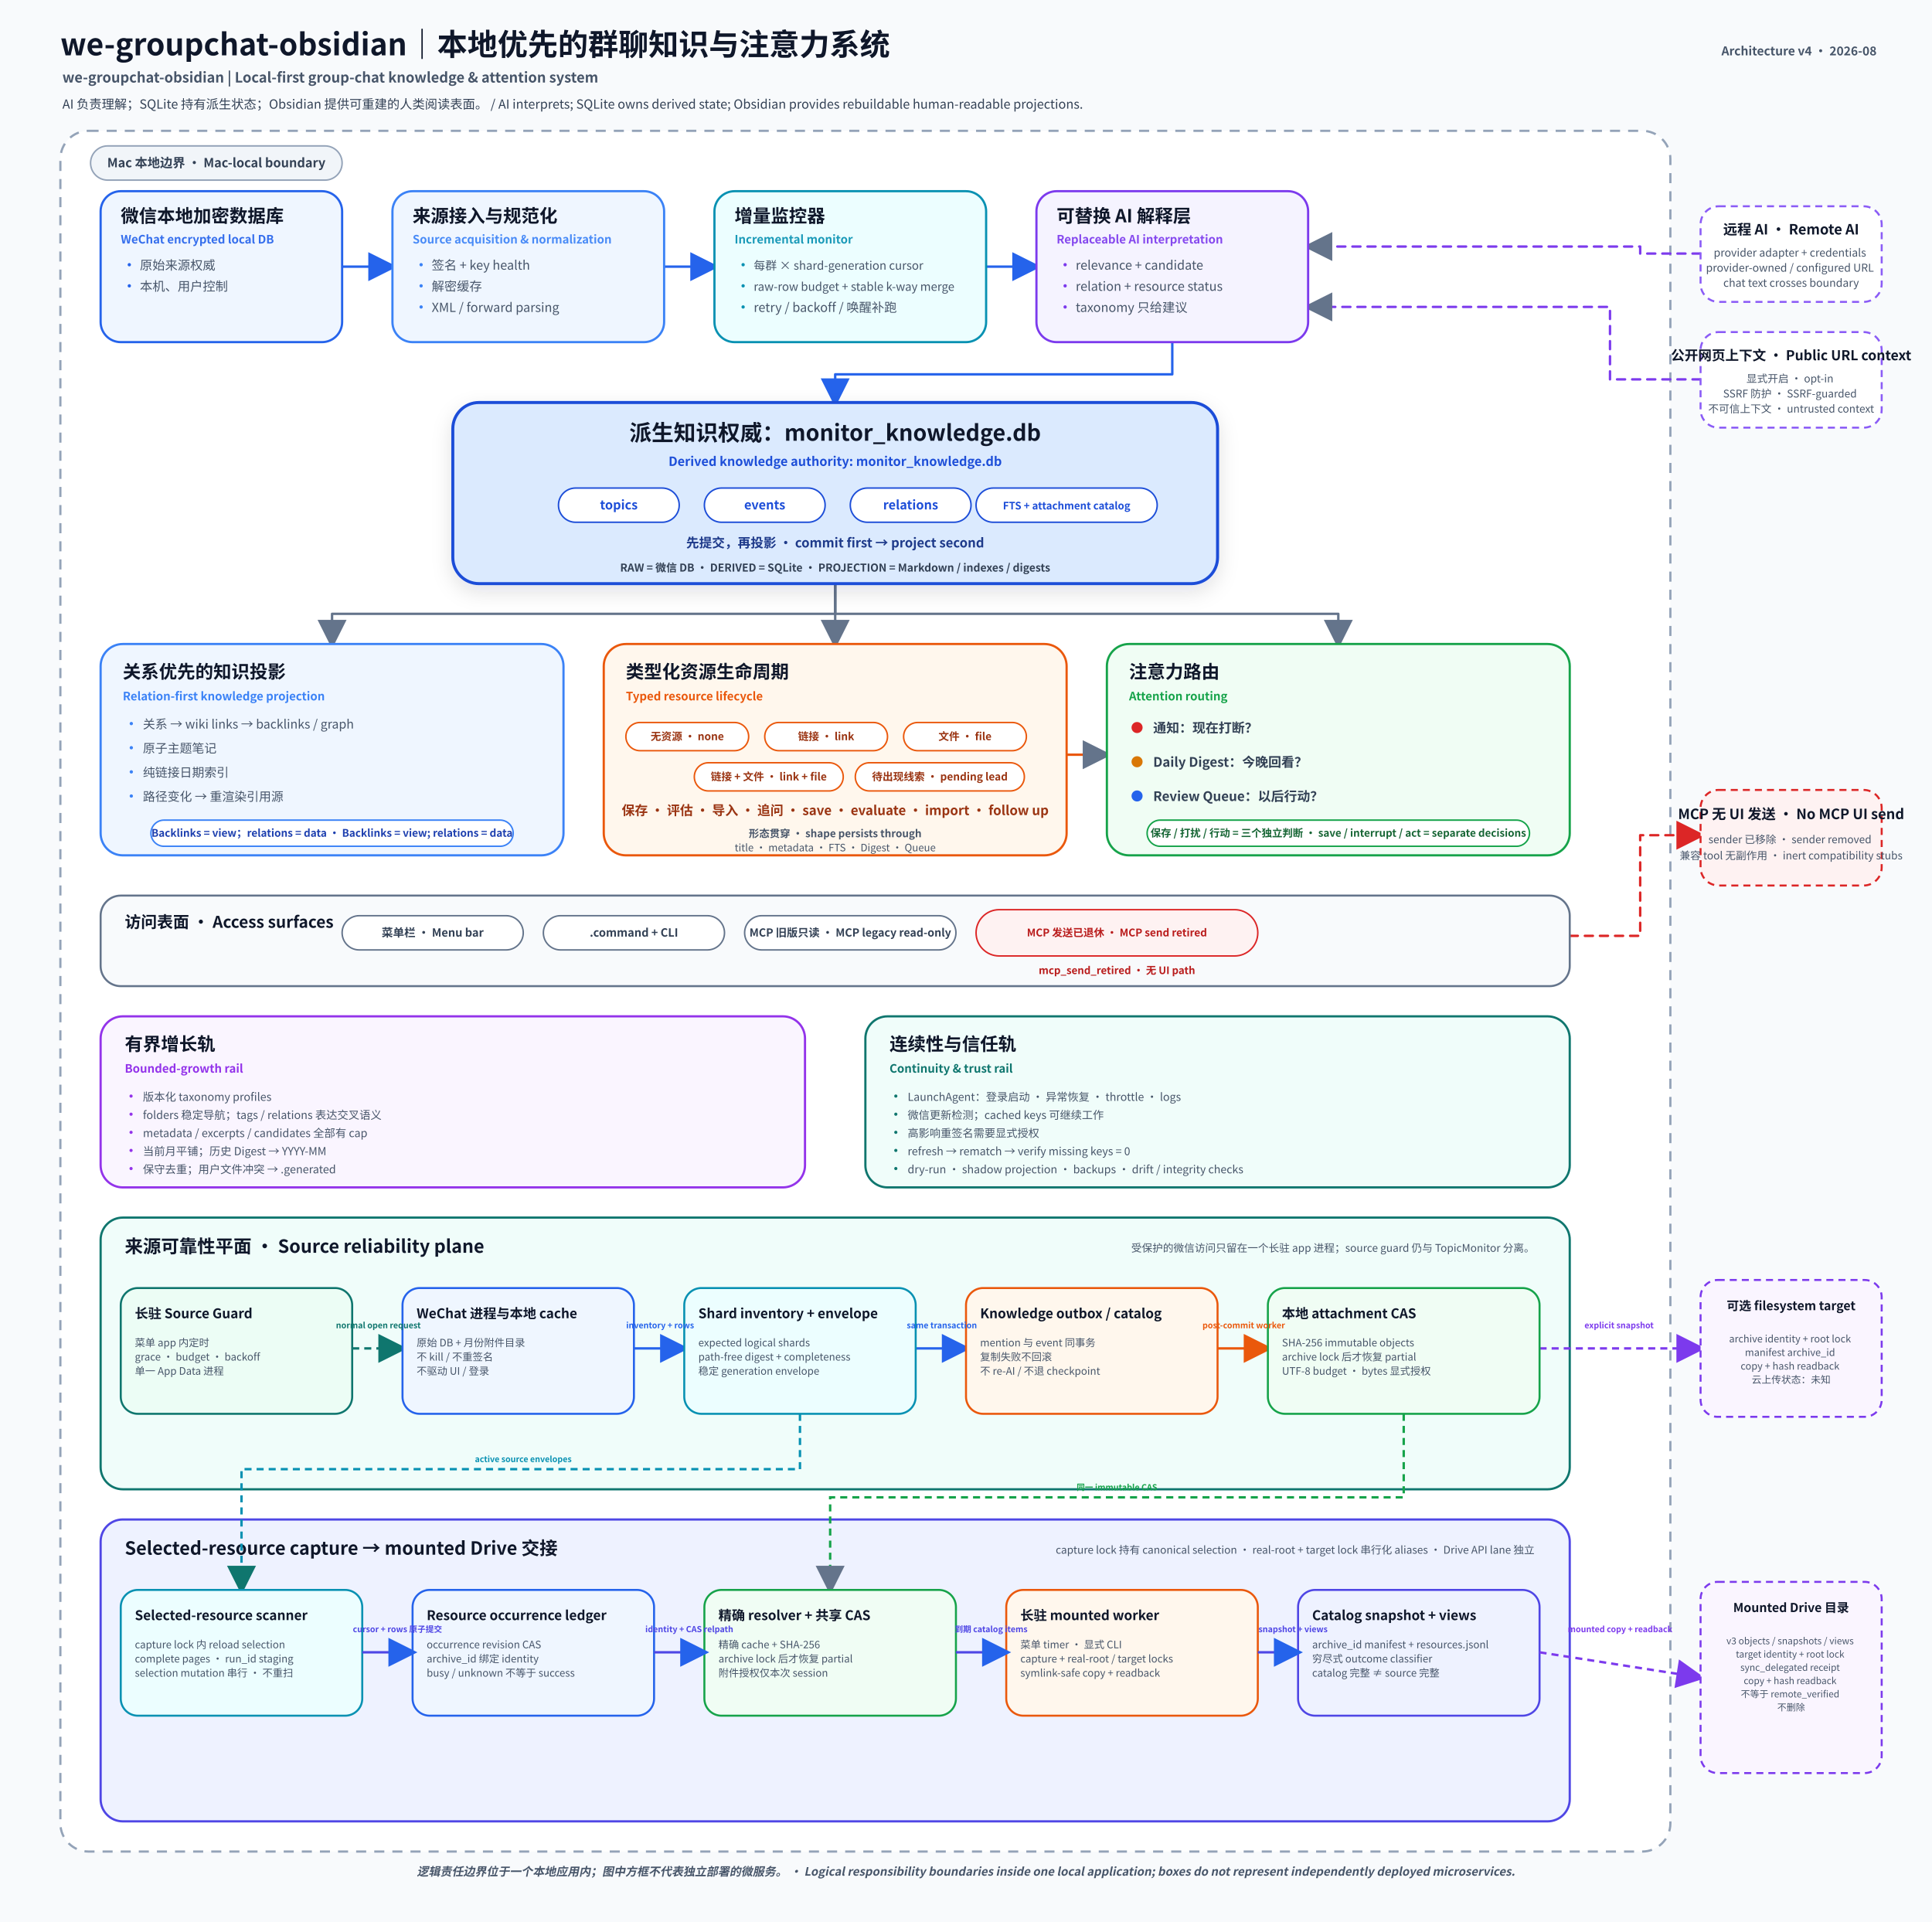
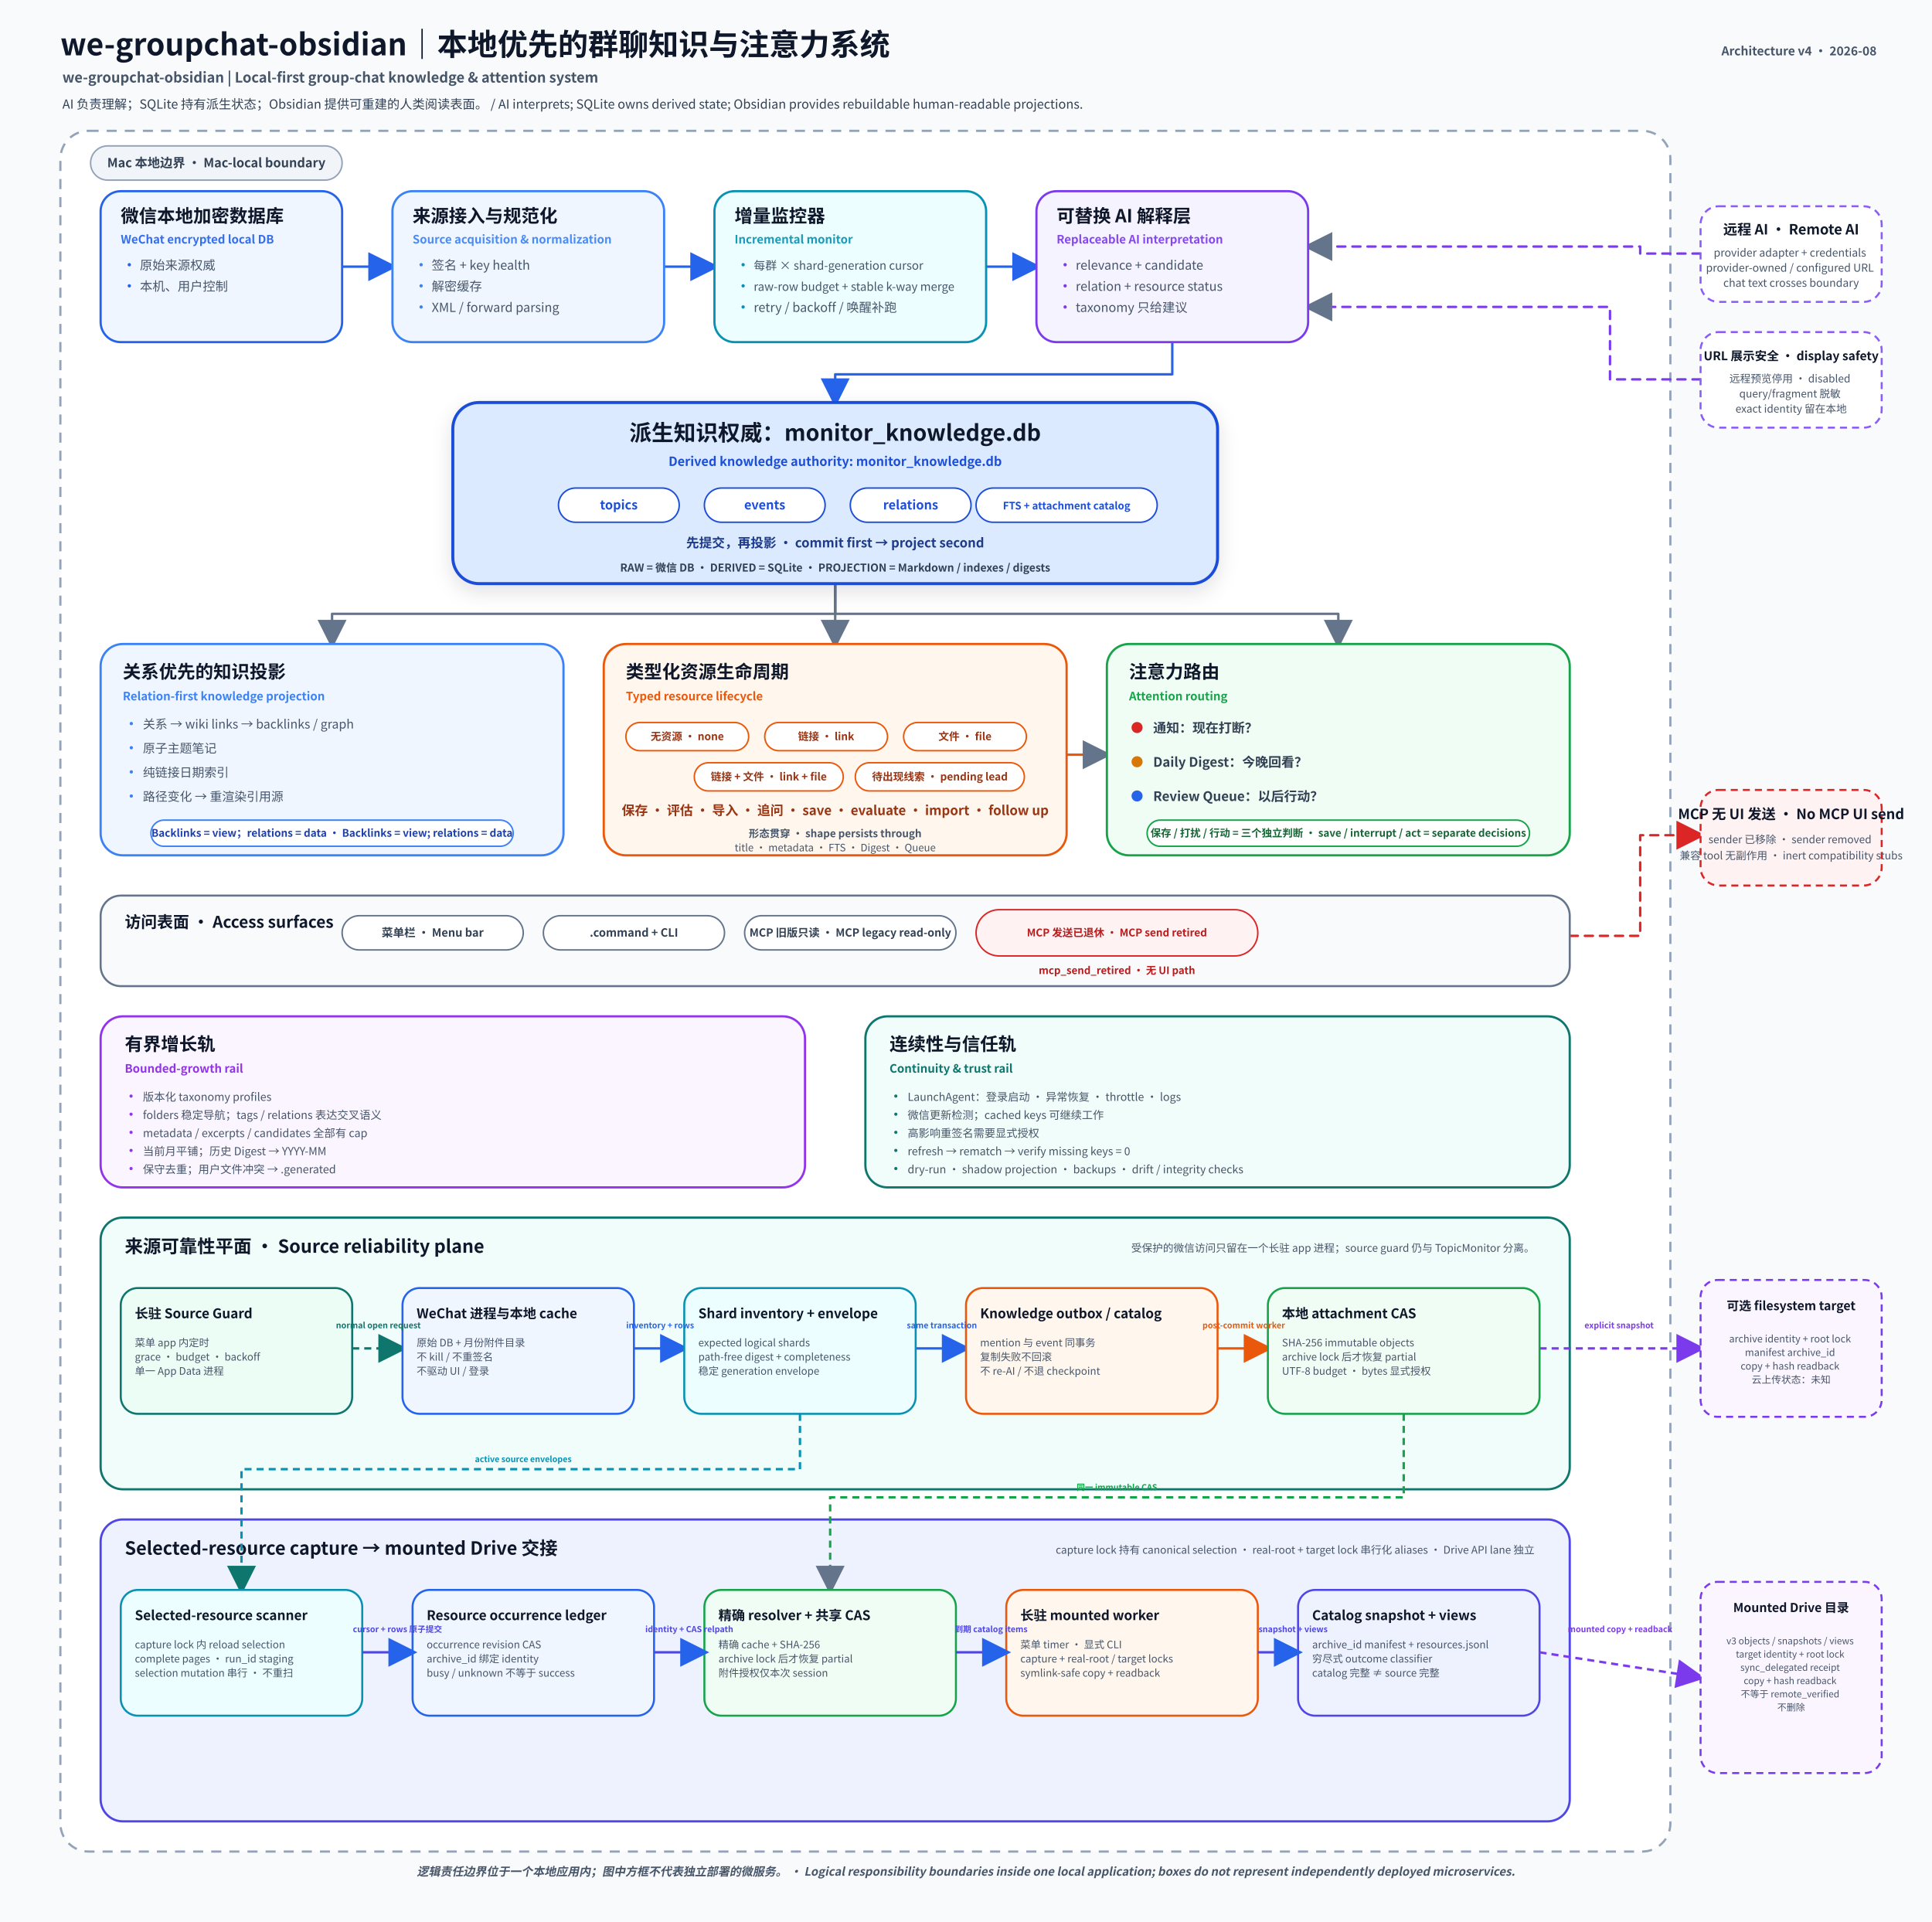
<svg xmlns="http://www.w3.org/2000/svg" width="1920" height="1910" viewBox="0 0 1920 1910" role="img" aria-labelledby="title desc">
  <defs>
    <marker id="arrow" markerWidth="12" markerHeight="12" refX="10" refY="6" orient="auto" markerUnits="strokeWidth">
      <path d="M 0 0 L 12 6 L 0 12 z" fill="#64748B" />
    </marker>
    <marker id="arrowBlue" markerWidth="12" markerHeight="12" refX="10" refY="6" orient="auto" markerUnits="strokeWidth">
      <path d="M 0 0 L 12 6 L 0 12 z" fill="#2563EB" />
    </marker>
    <marker id="arrowRed" markerWidth="12" markerHeight="12" refX="10" refY="6" orient="auto" markerUnits="strokeWidth">
      <path d="M 0 0 L 12 6 L 0 12 z" fill="#DC2626" />
    </marker>
    <filter id="shadow" x="-20%" y="-20%" width="140%" height="140%">
      <feDropShadow dx="0" dy="7" stdDeviation="10" flood-color="#0F172A" flood-opacity="0.12" />
    </filter>
    <marker id="arrowTeal" markerWidth="12" markerHeight="12" refX="10" refY="6" orient="auto">
      <path d="M 0 0 L 12 6 L 0 12 z" fill="#0F766E" />
    </marker>
    <marker id="arrowOrange" markerWidth="12" markerHeight="12" refX="10" refY="6" orient="auto">
      <path d="M 0 0 L 12 6 L 0 12 z" fill="#EA580C" />
    </marker>
    <marker id="arrowPurple" markerWidth="12" markerHeight="12" refX="10" refY="6" orient="auto">
      <path d="M 0 0 L 12 6 L 0 12 z" fill="#7C3AED" />
    </marker>
  </defs>
  <rect width="1920" height="1910" fill="#F8FAFC" />
  <text x="60" y="55" text-anchor="start" font-family="Noto Sans CJK SC, sans-serif" font-size="30" font-weight="800" font-style="normal" letter-spacing="0" fill="#0F172A" opacity="1.0">we-groupchat-obsidian｜本地优先的群聊知识与注意力系统</text>
  <text x="62" y="82" text-anchor="start" font-family="Noto Sans CJK SC, sans-serif" font-size="14" font-weight="550" font-style="normal" letter-spacing="0" fill="#475569" opacity="1.0">we-groupchat-obsidian | Local-first group-chat knowledge &amp; attention system</text>
  <text x="62" y="108" text-anchor="start" font-family="Noto Sans CJK SC, sans-serif" font-size="12.5" font-weight="500" font-style="normal" letter-spacing="0" fill="#334155" opacity="1.0">AI 负责理解；SQLite 持有派生状态；Obsidian 提供可重建的人类阅读表面。  /  AI interprets; SQLite owns derived state; Obsidian provides rebuildable human-readable projections.</text>
  <text x="1865" y="55" text-anchor="end" font-family="Noto Sans CJK SC, sans-serif" font-size="12" font-weight="650" font-style="normal" letter-spacing="0" fill="#475569" opacity="1.0">Architecture v4 · 2026-08</text>
  <rect x="60" y="130" width="1600" height="1710" rx="28" fill="#FFFFFF" fill-opacity="1.0" stroke="#94A3B8" stroke-width="2.2" stroke-dasharray="10 8" />
  <rect x="90" y="145" width="250" height="34" rx="17.0" fill="#F1F5F9" fill-opacity="1.0" stroke="#94A3B8" stroke-width="1.5" />
  <text x="215.0" y="166.25" text-anchor="middle" font-family="Noto Sans CJK SC, sans-serif" font-size="12.5" font-weight="600" font-style="normal" letter-spacing="0" fill="#334155" opacity="1.0">Mac 本地边界 · Mac-local boundary</text>
  <polyline points="340,265 390,265" fill="none" stroke="#2563EB" stroke-width="2.4" stroke-linecap="round" stroke-linejoin="round" opacity="1.0" marker-end="url(#arrowBlue)" />
  <polyline points="660,265 710,265" fill="none" stroke="#2563EB" stroke-width="2.4" stroke-linecap="round" stroke-linejoin="round" opacity="1.0" marker-end="url(#arrowBlue)" />
  <polyline points="980,265 1030,265" fill="none" stroke="#2563EB" stroke-width="2.4" stroke-linecap="round" stroke-linejoin="round" opacity="1.0" marker-end="url(#arrowBlue)" />
  <polyline points="1165,340 1165,372 830,372 830,400" fill="none" stroke="#2563EB" stroke-width="2.4" stroke-linecap="round" stroke-linejoin="round" opacity="1.0" marker-end="url(#arrowBlue)" />
  <polyline points="830,580 830,610 330,610 330,640" fill="none" stroke="#64748B" stroke-width="2.4" stroke-linecap="round" stroke-linejoin="round" opacity="1.0" marker-end="url(#arrow)" />
  <polyline points="830,580 830,640" fill="none" stroke="#64748B" stroke-width="2.4" stroke-linecap="round" stroke-linejoin="round" opacity="1.0" marker-end="url(#arrow)" />
  <polyline points="830,580 830,610 1330,610 1330,640" fill="none" stroke="#64748B" stroke-width="2.4" stroke-linecap="round" stroke-linejoin="round" opacity="1.0" marker-end="url(#arrow)" />
  <polyline points="1060,750 1100,750" fill="none" stroke="#EA580C" stroke-width="2.4" stroke-linecap="round" stroke-linejoin="round" opacity="1.0" marker-end="url(#arrow)" />
  <polyline points="1690,252 1630,252 1630,245 1300,245" fill="none" stroke="#7C3AED" stroke-width="2.4" stroke-linecap="round" stroke-linejoin="round" opacity="1.0" stroke-dasharray="8 7" marker-end="url(#arrow)" />
  <polyline points="1690,377 1600,377 1600,305 1300,305" fill="none" stroke="#7C3AED" stroke-width="2.4" stroke-linecap="round" stroke-linejoin="round" opacity="1.0" stroke-dasharray="8 7" marker-end="url(#arrow)" />
  <polyline points="1560,930 1630,930 1630,830 1690,830" fill="none" stroke="#DC2626" stroke-width="2.4" stroke-linecap="round" stroke-linejoin="round" opacity="1.0" stroke-dasharray="8 7" marker-end="url(#arrowRed)" />
  <rect x="100" y="190" width="240" height="150" rx="20" fill="#EFF6FF" fill-opacity="1.0" stroke="#2563EB" stroke-width="2.2" />
  <text x="120" y="221" text-anchor="start" font-family="Noto Sans CJK SC, sans-serif" font-size="18" font-weight="750" font-style="normal" letter-spacing="0" fill="#0F172A" opacity="1.0">微信本地加密数据库</text>
  <text x="120" y="242" text-anchor="start" font-family="Noto Sans CJK SC, sans-serif" font-size="11.5" font-weight="560" font-style="normal" letter-spacing="0" fill="#2563EB" opacity="0.92">WeChat encrypted local DB</text>
  <text x="122" y="268" text-anchor="start" font-family="Noto Sans CJK SC, sans-serif" font-size="13" font-weight="800" font-style="normal" letter-spacing="0" fill="#2563EB" opacity="1.0">•</text>
  <text x="139" y="268" text-anchor="start" font-family="Noto Sans CJK SC, sans-serif" font-size="12.5" font-weight="500" font-style="normal" letter-spacing="0" fill="#475569" opacity="1.0">原始来源权威</text>
  <text x="122" y="289" text-anchor="start" font-family="Noto Sans CJK SC, sans-serif" font-size="13" font-weight="800" font-style="normal" letter-spacing="0" fill="#2563EB" opacity="1.0">•</text>
  <text x="139" y="289" text-anchor="start" font-family="Noto Sans CJK SC, sans-serif" font-size="12.5" font-weight="500" font-style="normal" letter-spacing="0" fill="#475569" opacity="1.0">本机、用户控制</text>
  <rect x="390" y="190" width="270" height="150" rx="20" fill="#EFF6FF" fill-opacity="1.0" stroke="#3B82F6" stroke-width="2.2" />
  <text x="410" y="221" text-anchor="start" font-family="Noto Sans CJK SC, sans-serif" font-size="18" font-weight="750" font-style="normal" letter-spacing="0" fill="#0F172A" opacity="1.0">来源接入与规范化</text>
  <text x="410" y="242" text-anchor="start" font-family="Noto Sans CJK SC, sans-serif" font-size="11.5" font-weight="560" font-style="normal" letter-spacing="0" fill="#3B82F6" opacity="0.92">Source acquisition &amp; normalization</text>
  <text x="412" y="268" text-anchor="start" font-family="Noto Sans CJK SC, sans-serif" font-size="13" font-weight="800" font-style="normal" letter-spacing="0" fill="#3B82F6" opacity="1.0">•</text>
  <text x="429" y="268" text-anchor="start" font-family="Noto Sans CJK SC, sans-serif" font-size="12.5" font-weight="500" font-style="normal" letter-spacing="0" fill="#475569" opacity="1.0">签名 + key health</text>
  <text x="412" y="289" text-anchor="start" font-family="Noto Sans CJK SC, sans-serif" font-size="13" font-weight="800" font-style="normal" letter-spacing="0" fill="#3B82F6" opacity="1.0">•</text>
  <text x="429" y="289" text-anchor="start" font-family="Noto Sans CJK SC, sans-serif" font-size="12.5" font-weight="500" font-style="normal" letter-spacing="0" fill="#475569" opacity="1.0">解密缓存</text>
  <text x="412" y="310" text-anchor="start" font-family="Noto Sans CJK SC, sans-serif" font-size="13" font-weight="800" font-style="normal" letter-spacing="0" fill="#3B82F6" opacity="1.0">•</text>
  <text x="429" y="310" text-anchor="start" font-family="Noto Sans CJK SC, sans-serif" font-size="12.5" font-weight="500" font-style="normal" letter-spacing="0" fill="#475569" opacity="1.0">XML / forward parsing</text>
  <rect x="710" y="190" width="270" height="150" rx="20" fill="#ECFEFF" fill-opacity="1.0" stroke="#0891B2" stroke-width="2.2" />
  <text x="730" y="221" text-anchor="start" font-family="Noto Sans CJK SC, sans-serif" font-size="18" font-weight="750" font-style="normal" letter-spacing="0" fill="#0F172A" opacity="1.0">增量监控器</text>
  <text x="730" y="242" text-anchor="start" font-family="Noto Sans CJK SC, sans-serif" font-size="11.5" font-weight="560" font-style="normal" letter-spacing="0" fill="#0891B2" opacity="0.92">Incremental monitor</text>
  <text x="732" y="268" text-anchor="start" font-family="Noto Sans CJK SC, sans-serif" font-size="13" font-weight="800" font-style="normal" letter-spacing="0" fill="#0891B2" opacity="1.0">•</text>
  <text x="749" y="268" text-anchor="start" font-family="Noto Sans CJK SC, sans-serif" font-size="11.5" font-weight="500" font-style="normal" letter-spacing="0" fill="#475569" opacity="1.0">每群 × shard-generation cursor</text>
  <text x="732" y="289" text-anchor="start" font-family="Noto Sans CJK SC, sans-serif" font-size="13" font-weight="800" font-style="normal" letter-spacing="0" fill="#0891B2" opacity="1.0">•</text>
  <text x="749" y="289" text-anchor="start" font-family="Noto Sans CJK SC, sans-serif" font-size="11.5" font-weight="500" font-style="normal" letter-spacing="0" fill="#475569" opacity="1.0">raw-row budget + stable k-way merge</text>
  <text x="732" y="310" text-anchor="start" font-family="Noto Sans CJK SC, sans-serif" font-size="13" font-weight="800" font-style="normal" letter-spacing="0" fill="#0891B2" opacity="1.0">•</text>
  <text x="749" y="310" text-anchor="start" font-family="Noto Sans CJK SC, sans-serif" font-size="12.5" font-weight="500" font-style="normal" letter-spacing="0" fill="#475569" opacity="1.0">retry / backoff / 唤醒补跑</text>
  <rect x="1030" y="190" width="270" height="150" rx="20" fill="#F5F3FF" fill-opacity="1.0" stroke="#7C3AED" stroke-width="2.2" />
  <text x="1050" y="221" text-anchor="start" font-family="Noto Sans CJK SC, sans-serif" font-size="18" font-weight="750" font-style="normal" letter-spacing="0" fill="#0F172A" opacity="1.0">可替换 AI 解释层</text>
  <text x="1050" y="242" text-anchor="start" font-family="Noto Sans CJK SC, sans-serif" font-size="11.5" font-weight="560" font-style="normal" letter-spacing="0" fill="#7C3AED" opacity="0.92">Replaceable AI interpretation</text>
  <text x="1052" y="268" text-anchor="start" font-family="Noto Sans CJK SC, sans-serif" font-size="13" font-weight="800" font-style="normal" letter-spacing="0" fill="#7C3AED" opacity="1.0">•</text>
  <text x="1069" y="268" text-anchor="start" font-family="Noto Sans CJK SC, sans-serif" font-size="12.5" font-weight="500" font-style="normal" letter-spacing="0" fill="#475569" opacity="1.0">relevance + candidate</text>
  <text x="1052" y="289" text-anchor="start" font-family="Noto Sans CJK SC, sans-serif" font-size="13" font-weight="800" font-style="normal" letter-spacing="0" fill="#7C3AED" opacity="1.0">•</text>
  <text x="1069" y="289" text-anchor="start" font-family="Noto Sans CJK SC, sans-serif" font-size="12.5" font-weight="500" font-style="normal" letter-spacing="0" fill="#475569" opacity="1.0">relation + resource status</text>
  <text x="1052" y="310" text-anchor="start" font-family="Noto Sans CJK SC, sans-serif" font-size="13" font-weight="800" font-style="normal" letter-spacing="0" fill="#7C3AED" opacity="1.0">•</text>
  <text x="1069" y="310" text-anchor="start" font-family="Noto Sans CJK SC, sans-serif" font-size="12.5" font-weight="500" font-style="normal" letter-spacing="0" fill="#475569" opacity="1.0">taxonomy 只给建议</text>
  <rect x="1690" y="205" width="180" height="95" rx="18" fill="#FFFFFF" fill-opacity="1.0" stroke="#8B5CF6" stroke-width="2" stroke-dasharray="7 5" />
  <text x="1780" y="233" text-anchor="middle" font-family="Noto Sans CJK SC, sans-serif" font-size="14" font-weight="750" font-style="normal" letter-spacing="0" fill="#0F172A" opacity="1.0">远程 AI · Remote AI</text>
  <text x="1780" y="255" text-anchor="middle" font-family="Noto Sans CJK SC, sans-serif" font-size="10.8" font-weight="500" fill="#475569">
    <tspan x="1780" dy="0">provider adapter + credentials</tspan>
    <tspan x="1780" dy="15">provider-owned / configured URL</tspan>
    <tspan x="1780" dy="15">chat text crosses boundary</tspan>
  </text>
  <rect x="1690" y="330" width="180" height="95" rx="18" fill="#FFFFFF" fill-opacity="1.0" stroke="#8B5CF6" stroke-width="2" stroke-dasharray="7 5" />
-   <text x="1780" y="358" text-anchor="middle" font-family="Noto Sans CJK SC, sans-serif" font-size="13.5" font-weight="750" font-style="normal" letter-spacing="0" fill="#0F172A" opacity="1.0">公开网页上下文 · Public URL context</text>
+   <text x="1780" y="358" text-anchor="middle" font-family="Noto Sans CJK SC, sans-serif" font-size="12" font-weight="750" font-style="normal" letter-spacing="0" fill="#0F172A" opacity="1.0">URL 展示安全 · display safety</text>
  <text x="1780" y="380" text-anchor="middle" font-family="Noto Sans CJK SC, sans-serif" font-size="10.5" font-weight="500" fill="#475569">
-     <tspan x="1780" dy="0">显式开启 · opt-in</tspan>
-     <tspan x="1780" dy="15">SSRF 防护 · SSRF-guarded</tspan>
-     <tspan x="1780" dy="15">不可信上下文 · untrusted context</tspan>
+     <tspan x="1780" dy="0">远程预览停用 · disabled</tspan>
+     <tspan x="1780" dy="15">query/fragment 脱敏</tspan>
+     <tspan x="1780" dy="15">exact identity 留在本地</tspan>
  </text>
  <rect x="450" y="400" width="760" height="180" rx="26" fill="#DBEAFE" fill-opacity="1.0" stroke="#1D4ED8" stroke-width="3" filter="url(#shadow)" />
  <text x="830" y="438" text-anchor="middle" font-family="Noto Sans CJK SC, sans-serif" font-size="22" font-weight="800" font-style="normal" letter-spacing="0" fill="#0F172A" opacity="1.0">派生知识权威：monitor_knowledge.db</text>
  <text x="830" y="463" text-anchor="middle" font-family="Noto Sans CJK SC, sans-serif" font-size="12.5" font-weight="620" font-style="normal" letter-spacing="0" fill="#1D4ED8" opacity="1.0">Derived knowledge authority: monitor_knowledge.db</text>
  <rect x="555" y="485" width="120" height="34" rx="17.0" fill="#FFFFFF" fill-opacity="1.0" stroke="#1D4ED8" stroke-width="1.5" />
  <text x="615.0" y="506.25" text-anchor="middle" font-family="Noto Sans CJK SC, sans-serif" font-size="12.5" font-weight="700" font-style="normal" letter-spacing="0" fill="#1D4ED8" opacity="1.0">topics</text>
  <rect x="700" y="485" width="120" height="34" rx="17.0" fill="#FFFFFF" fill-opacity="1.0" stroke="#1D4ED8" stroke-width="1.5" />
  <text x="760.0" y="506.25" text-anchor="middle" font-family="Noto Sans CJK SC, sans-serif" font-size="12.5" font-weight="700" font-style="normal" letter-spacing="0" fill="#1D4ED8" opacity="1.0">events</text>
  <rect x="845" y="485" width="120" height="34" rx="17.0" fill="#FFFFFF" fill-opacity="1.0" stroke="#1D4ED8" stroke-width="1.5" />
  <text x="905.0" y="506.25" text-anchor="middle" font-family="Noto Sans CJK SC, sans-serif" font-size="12.5" font-weight="700" font-style="normal" letter-spacing="0" fill="#1D4ED8" opacity="1.0">relations</text>
  <rect x="970" y="485" width="180" height="34" rx="17.0" fill="#FFFFFF" fill-opacity="1.0" stroke="#1D4ED8" stroke-width="1.5" />
  <text x="1060" y="506.25" text-anchor="middle" font-family="Noto Sans CJK SC, sans-serif" font-size="10.2" font-weight="700" fill="#1D4ED8">FTS + attachment catalog</text>
  <text x="830" y="544" text-anchor="middle" font-family="Noto Sans CJK SC, sans-serif" font-size="12.8" font-weight="700" font-style="normal" letter-spacing="0" fill="#1E3A8A" opacity="1.0">先提交，再投影 · commit first → project second</text>
  <text x="830" y="568" text-anchor="middle" font-family="Noto Sans CJK SC, sans-serif" font-size="10.7" font-weight="600" font-style="normal" letter-spacing="0" fill="#334155" opacity="1.0">RAW = 微信 DB · DERIVED = SQLite · PROJECTION = Markdown / indexes / digests</text>
  <rect x="100" y="640" width="460" height="210" rx="22" fill="#EFF6FF" fill-opacity="1.0" stroke="#3B82F6" stroke-width="2.2" />
  <text x="122" y="674" text-anchor="start" font-family="Noto Sans CJK SC, sans-serif" font-size="18" font-weight="780" font-style="normal" letter-spacing="0" fill="#0F172A" opacity="1.0">关系优先的知识投影</text>
  <text x="122" y="696" text-anchor="start" font-family="Noto Sans CJK SC, sans-serif" font-size="11.5" font-weight="600" font-style="normal" letter-spacing="0" fill="#3B82F6" opacity="1.0">Relation-first knowledge projection</text>
  <text x="124" y="724" text-anchor="start" font-family="Noto Sans CJK SC, sans-serif" font-size="13" font-weight="800" font-style="normal" letter-spacing="0" fill="#3B82F6" opacity="1.0">•</text>
  <text x="142" y="724" text-anchor="start" font-family="Noto Sans CJK SC, sans-serif" font-size="12.2" font-weight="500" font-style="normal" letter-spacing="0" fill="#475569" opacity="1.0">关系 → wiki links → backlinks / graph</text>
  <text x="124" y="748" text-anchor="start" font-family="Noto Sans CJK SC, sans-serif" font-size="13" font-weight="800" font-style="normal" letter-spacing="0" fill="#3B82F6" opacity="1.0">•</text>
  <text x="142" y="748" text-anchor="start" font-family="Noto Sans CJK SC, sans-serif" font-size="12.2" font-weight="500" font-style="normal" letter-spacing="0" fill="#475569" opacity="1.0">原子主题笔记</text>
  <text x="124" y="772" text-anchor="start" font-family="Noto Sans CJK SC, sans-serif" font-size="13" font-weight="800" font-style="normal" letter-spacing="0" fill="#3B82F6" opacity="1.0">•</text>
  <text x="142" y="772" text-anchor="start" font-family="Noto Sans CJK SC, sans-serif" font-size="12.2" font-weight="500" font-style="normal" letter-spacing="0" fill="#475569" opacity="1.0">纯链接日期索引</text>
  <text x="124" y="796" text-anchor="start" font-family="Noto Sans CJK SC, sans-serif" font-size="13" font-weight="800" font-style="normal" letter-spacing="0" fill="#3B82F6" opacity="1.0">•</text>
  <text x="142" y="796" text-anchor="start" font-family="Noto Sans CJK SC, sans-serif" font-size="12.2" font-weight="500" font-style="normal" letter-spacing="0" fill="#475569" opacity="1.0">路径变化 → 重渲染引用源</text>
  <rect x="150" y="815" width="360" height="26" rx="13.0" fill="#FFFFFF" fill-opacity="1.0" stroke="#3B82F6" stroke-width="1.5" />
  <text x="330.0" y="831.536" text-anchor="middle" font-family="Noto Sans CJK SC, sans-serif" font-size="10.4" font-weight="650" font-style="normal" letter-spacing="0" fill="#1E40AF" opacity="1.0">Backlinks = view；relations = data · Backlinks = view; relations = data</text>
  <rect x="600" y="640" width="460" height="210" rx="22" fill="#FFF7ED" fill-opacity="1.0" stroke="#EA580C" stroke-width="2.2" />
  <text x="622" y="674" text-anchor="start" font-family="Noto Sans CJK SC, sans-serif" font-size="18" font-weight="780" font-style="normal" letter-spacing="0" fill="#0F172A" opacity="1.0">类型化资源生命周期</text>
  <text x="622" y="696" text-anchor="start" font-family="Noto Sans CJK SC, sans-serif" font-size="11.5" font-weight="600" font-style="normal" letter-spacing="0" fill="#EA580C" opacity="1.0">Typed resource lifecycle</text>
  <rect x="622" y="718" width="122" height="28" rx="14.0" fill="#FFFFFF" fill-opacity="1.0" stroke="#EA580C" stroke-width="1.5" />
  <text x="683.0" y="735.57" text-anchor="middle" font-family="Noto Sans CJK SC, sans-serif" font-size="10.5" font-weight="650" font-style="normal" letter-spacing="0" fill="#9A3412" opacity="1.0">无资源 · none</text>
  <rect x="760" y="718" width="122" height="28" rx="14.0" fill="#FFFFFF" fill-opacity="1.0" stroke="#EA580C" stroke-width="1.5" />
  <text x="821.0" y="735.57" text-anchor="middle" font-family="Noto Sans CJK SC, sans-serif" font-size="10.5" font-weight="650" font-style="normal" letter-spacing="0" fill="#9A3412" opacity="1.0">链接 · link</text>
  <rect x="898" y="718" width="122" height="28" rx="14.0" fill="#FFFFFF" fill-opacity="1.0" stroke="#EA580C" stroke-width="1.5" />
  <text x="959.0" y="735.57" text-anchor="middle" font-family="Noto Sans CJK SC, sans-serif" font-size="10.5" font-weight="650" font-style="normal" letter-spacing="0" fill="#9A3412" opacity="1.0">文件 · file</text>
  <rect x="690" y="758" width="148" height="28" rx="14.0" fill="#FFFFFF" fill-opacity="1.0" stroke="#EA580C" stroke-width="1.5" />
  <text x="764.0" y="775.57" text-anchor="middle" font-family="Noto Sans CJK SC, sans-serif" font-size="10.5" font-weight="650" font-style="normal" letter-spacing="0" fill="#9A3412" opacity="1.0">链接 + 文件 · link + file</text>
  <rect x="850" y="758" width="168" height="28" rx="14.0" fill="#FFFFFF" fill-opacity="1.0" stroke="#EA580C" stroke-width="1.5" />
  <text x="934.0" y="775.57" text-anchor="middle" font-family="Noto Sans CJK SC, sans-serif" font-size="10.5" font-weight="650" font-style="normal" letter-spacing="0" fill="#9A3412" opacity="1.0">待出现线索 · pending lead</text>
  <text x="830" y="810" text-anchor="middle" font-family="Noto Sans CJK SC, sans-serif" font-size="13" font-weight="750" font-style="normal" letter-spacing="0" fill="#9A3412" opacity="1.0">保存 · 评估 · 导入 · 追问 · save · evaluate · import · follow up</text>
  <text x="830" y="832" text-anchor="middle" font-family="Noto Sans CJK SC, sans-serif" font-size="10.3" font-weight="600" font-style="normal" letter-spacing="0" fill="#475569" opacity="1.0">形态贯穿 · shape persists through</text>
  <text x="830" y="846" text-anchor="middle" font-family="Noto Sans CJK SC, sans-serif" font-size="10.1" font-weight="520" font-style="normal" letter-spacing="0" fill="#475569" opacity="1.0">title · metadata · FTS · Digest · Queue</text>
  <rect x="1100" y="640" width="460" height="210" rx="22" fill="#F0FDF4" fill-opacity="1.0" stroke="#16A34A" stroke-width="2.2" />
  <text x="1122" y="674" text-anchor="start" font-family="Noto Sans CJK SC, sans-serif" font-size="18" font-weight="780" font-style="normal" letter-spacing="0" fill="#0F172A" opacity="1.0">注意力路由</text>
  <text x="1122" y="696" text-anchor="start" font-family="Noto Sans CJK SC, sans-serif" font-size="11.5" font-weight="600" font-style="normal" letter-spacing="0" fill="#16A34A" opacity="1.0">Attention routing</text>
  <circle cx="1130" cy="723" r="5.5" fill="#DC2626" />
  <text x="1146" y="728" text-anchor="start" font-family="Noto Sans CJK SC, sans-serif" font-size="13" font-weight="650" font-style="normal" letter-spacing="0" fill="#334155" opacity="1.0">通知：现在打断？</text>
  <circle cx="1130" cy="757" r="5.5" fill="#D97706" />
  <text x="1146" y="762" text-anchor="start" font-family="Noto Sans CJK SC, sans-serif" font-size="13" font-weight="650" font-style="normal" letter-spacing="0" fill="#334155" opacity="1.0">Daily Digest：今晚回看？</text>
  <circle cx="1130" cy="791" r="5.5" fill="#2563EB" />
  <text x="1146" y="796" text-anchor="start" font-family="Noto Sans CJK SC, sans-serif" font-size="13" font-weight="650" font-style="normal" letter-spacing="0" fill="#334155" opacity="1.0">Review Queue：以后行动？</text>
  <rect x="1140" y="815" width="380" height="26" rx="13.0" fill="#FFFFFF" fill-opacity="1.0" stroke="#16A34A" stroke-width="1.5" />
  <text x="1330.0" y="831.502" text-anchor="middle" font-family="Noto Sans CJK SC, sans-serif" font-size="10.3" font-weight="650" font-style="normal" letter-spacing="0" fill="#166534" opacity="1.0">保存 / 打扰 / 行动 = 三个独立判断 · save / interrupt / act = separate decisions</text>
  <rect x="100" y="890" width="1460" height="90" rx="20" fill="#F8FAFC" fill-opacity="1.0" stroke="#64748B" stroke-width="2" />
  <text x="124" y="922" text-anchor="start" font-family="Noto Sans CJK SC, sans-serif" font-size="16" font-weight="760" font-style="normal" letter-spacing="0" fill="#0F172A" opacity="1.0">访问表面 · Access surfaces</text>
  <rect x="340" y="910" width="180" height="34" rx="17.0" fill="#FFFFFF" fill-opacity="1.0" stroke="#64748B" stroke-width="1.5" />
  <text x="430.0" y="930.808" text-anchor="middle" font-family="Noto Sans CJK SC, sans-serif" font-size="11.2" font-weight="600" font-style="normal" letter-spacing="0" fill="#334155" opacity="1.0">菜单栏 · Menu bar</text>
  <rect x="540" y="910" width="180" height="34" rx="17.0" fill="#FFFFFF" fill-opacity="1.0" stroke="#64748B" stroke-width="1.5" />
  <text x="630.0" y="930.808" text-anchor="middle" font-family="Noto Sans CJK SC, sans-serif" font-size="11.2" font-weight="600" font-style="normal" letter-spacing="0" fill="#334155" opacity="1.0">.command + CLI</text>
  <rect x="740" y="910" width="210" height="34" rx="17.0" fill="#FFFFFF" fill-opacity="1.0" stroke="#64748B" stroke-width="1.5" />
  <text x="845.0" y="930.706" text-anchor="middle" font-family="Noto Sans CJK SC, sans-serif" font-size="10.9" font-weight="600" font-style="normal" letter-spacing="0" fill="#334155" opacity="1.0">MCP 旧版只读 · MCP legacy read-only</text>
  <rect x="970" y="904" width="280" height="46" rx="23.0" fill="#FEF2F2" fill-opacity="1.0" stroke="#DC2626" stroke-width="1.5" />
  <text x="1110.0" y="930.536" text-anchor="middle" font-family="Noto Sans CJK SC, sans-serif" font-size="10.4" font-weight="600" font-style="normal" letter-spacing="0" fill="#B91C1C" opacity="1.0">MCP 发送已退休 · MCP send retired</text>
  <text x="1110" y="968" text-anchor="middle" font-family="Noto Sans CJK SC, sans-serif" font-size="10.2" font-weight="620" font-style="normal" letter-spacing="0" fill="#B91C1C" opacity="1.0">mcp_send_retired · 无 UI path</text>
  <rect x="1690" y="785" width="180" height="95" rx="18" fill="#FEF2F2" fill-opacity="1.0" stroke="#DC2626" stroke-width="2" stroke-dasharray="7 5" />
  <text x="1780" y="814" text-anchor="middle" font-family="Noto Sans CJK SC, sans-serif" font-size="14" font-weight="760" font-style="normal" letter-spacing="0" fill="#0F172A" opacity="1.0">MCP 无 UI 发送 · No MCP UI send</text>
  <text x="1780" y="838" text-anchor="middle" font-family="Noto Sans CJK SC, sans-serif" font-size="10.5" font-weight="500" fill="#475569">
    <tspan x="1780" dy="0">sender 已移除 · sender removed</tspan>
    <tspan x="1780" dy="16">兼容 tool 无副作用 · inert compatibility stubs</tspan>
  </text>
  <rect x="100" y="1010" width="700" height="170" rx="22" fill="#FAF5FF" fill-opacity="1.0" stroke="#9333EA" stroke-width="2.2" />
  <text x="124" y="1044" text-anchor="start" font-family="Noto Sans CJK SC, sans-serif" font-size="18" font-weight="780" font-style="normal" letter-spacing="0" fill="#0F172A" opacity="1.0">有界增长轨</text>
  <text x="124" y="1066" text-anchor="start" font-family="Noto Sans CJK SC, sans-serif" font-size="11.5" font-weight="600" font-style="normal" letter-spacing="0" fill="#9333EA" opacity="1.0">Bounded-growth rail</text>
  <text x="124" y="1094" text-anchor="start" font-family="Noto Sans CJK SC, sans-serif" font-size="12.5" font-weight="800" font-style="normal" letter-spacing="0" fill="#9333EA" opacity="1.0">•</text>
  <text x="142" y="1094" text-anchor="start" font-family="Noto Sans CJK SC, sans-serif" font-size="11.0" font-weight="520" font-style="normal" letter-spacing="0" fill="#475569" opacity="1.0">版本化 taxonomy profiles</text>
  <text x="124" y="1112" text-anchor="start" font-family="Noto Sans CJK SC, sans-serif" font-size="12.5" font-weight="800" font-style="normal" letter-spacing="0" fill="#9333EA" opacity="1.0">•</text>
  <text x="142" y="1112" text-anchor="start" font-family="Noto Sans CJK SC, sans-serif" font-size="11.0" font-weight="520" font-style="normal" letter-spacing="0" fill="#475569" opacity="1.0">folders 稳定导航；tags / relations 表达交叉语义</text>
  <text x="124" y="1130" text-anchor="start" font-family="Noto Sans CJK SC, sans-serif" font-size="12.5" font-weight="800" font-style="normal" letter-spacing="0" fill="#9333EA" opacity="1.0">•</text>
  <text x="142" y="1130" text-anchor="start" font-family="Noto Sans CJK SC, sans-serif" font-size="11.0" font-weight="520" font-style="normal" letter-spacing="0" fill="#475569" opacity="1.0">metadata / excerpts / candidates 全部有 cap</text>
  <text x="124" y="1148" text-anchor="start" font-family="Noto Sans CJK SC, sans-serif" font-size="12.5" font-weight="800" font-style="normal" letter-spacing="0" fill="#9333EA" opacity="1.0">•</text>
  <text x="142" y="1148" text-anchor="start" font-family="Noto Sans CJK SC, sans-serif" font-size="11.0" font-weight="520" font-style="normal" letter-spacing="0" fill="#475569" opacity="1.0">当前月平铺；历史 Digest → YYYY-MM</text>
  <text x="124" y="1166" text-anchor="start" font-family="Noto Sans CJK SC, sans-serif" font-size="12.5" font-weight="800" font-style="normal" letter-spacing="0" fill="#9333EA" opacity="1.0">•</text>
  <text x="142" y="1166" text-anchor="start" font-family="Noto Sans CJK SC, sans-serif" font-size="11.0" font-weight="520" font-style="normal" letter-spacing="0" fill="#475569" opacity="1.0">保守去重；用户文件冲突 → .generated</text>
  <rect x="860" y="1010" width="700" height="170" rx="22" fill="#F0FDFA" fill-opacity="1.0" stroke="#0F766E" stroke-width="2.2" />
  <text x="884" y="1044" text-anchor="start" font-family="Noto Sans CJK SC, sans-serif" font-size="18" font-weight="780" font-style="normal" letter-spacing="0" fill="#0F172A" opacity="1.0">连续性与信任轨</text>
  <text x="884" y="1066" text-anchor="start" font-family="Noto Sans CJK SC, sans-serif" font-size="11.5" font-weight="600" font-style="normal" letter-spacing="0" fill="#0F766E" opacity="1.0">Continuity &amp; trust rail</text>
  <text x="884" y="1094" text-anchor="start" font-family="Noto Sans CJK SC, sans-serif" font-size="12.5" font-weight="800" font-style="normal" letter-spacing="0" fill="#0F766E" opacity="1.0">•</text>
  <text x="902" y="1094" text-anchor="start" font-family="Noto Sans CJK SC, sans-serif" font-size="10.9" font-weight="520" font-style="normal" letter-spacing="0" fill="#475569" opacity="1.0">LaunchAgent：登录启动 · 异常恢复 · throttle · logs</text>
  <text x="884" y="1112" text-anchor="start" font-family="Noto Sans CJK SC, sans-serif" font-size="12.5" font-weight="800" font-style="normal" letter-spacing="0" fill="#0F766E" opacity="1.0">•</text>
  <text x="902" y="1112" text-anchor="start" font-family="Noto Sans CJK SC, sans-serif" font-size="10.9" font-weight="520" font-style="normal" letter-spacing="0" fill="#475569" opacity="1.0">微信更新检测；cached keys 可继续工作</text>
  <text x="884" y="1130" text-anchor="start" font-family="Noto Sans CJK SC, sans-serif" font-size="12.5" font-weight="800" font-style="normal" letter-spacing="0" fill="#0F766E" opacity="1.0">•</text>
  <text x="902" y="1130" text-anchor="start" font-family="Noto Sans CJK SC, sans-serif" font-size="10.9" font-weight="520" font-style="normal" letter-spacing="0" fill="#475569" opacity="1.0">高影响重签名需要显式授权</text>
  <text x="884" y="1148" text-anchor="start" font-family="Noto Sans CJK SC, sans-serif" font-size="12.5" font-weight="800" font-style="normal" letter-spacing="0" fill="#0F766E" opacity="1.0">•</text>
  <text x="902" y="1148" text-anchor="start" font-family="Noto Sans CJK SC, sans-serif" font-size="10.9" font-weight="520" font-style="normal" letter-spacing="0" fill="#475569" opacity="1.0">refresh → rematch → verify missing keys = 0</text>
  <text x="884" y="1166" text-anchor="start" font-family="Noto Sans CJK SC, sans-serif" font-size="12.5" font-weight="800" font-style="normal" letter-spacing="0" fill="#0F766E" opacity="1.0">•</text>
  <text x="902" y="1166" text-anchor="start" font-family="Noto Sans CJK SC, sans-serif" font-size="10.9" font-weight="520" font-style="normal" letter-spacing="0" fill="#475569" opacity="1.0">dry-run · shadow projection · backups · drift / integrity checks</text>
  <text x="960" y="1864" text-anchor="middle" font-family="Noto Sans CJK SC, sans-serif" font-size="11.5" font-weight="550" font-style="italic" letter-spacing="0" fill="#475569" opacity="1.0">逻辑责任边界位于一个本地应用内；图中方框不代表独立部署的微服务。 · Logical responsibility boundaries inside one local application; boxes do not represent independently deployed microservices.</text>
  <rect x="100" y="1210" width="1460" height="270" rx="22" fill="#F0FDFA" stroke="#0F766E" stroke-width="2.2" />
  <text x="124" y="1245" text-anchor="start" font-family="Noto Sans CJK SC, sans-serif" font-size="18" font-weight="780" fill="#0F172A">来源可靠性平面 · Source reliability plane</text>
  <text x="1525" y="1244" text-anchor="end" font-family="Noto Sans CJK SC, sans-serif" font-size="10.5" font-weight="520" fill="#475569">受保护的微信访问只留在一个长驻 app 进程；source guard 仍与 TopicMonitor 分离。</text>
  <polyline points="350,1340 400,1340" fill="none" stroke="#0F766E" stroke-width="2.4" stroke-dasharray="7 5" marker-end="url(#arrowTeal)" />
  <polyline points="630,1340 680,1340" fill="none" stroke="#2563EB" stroke-width="2.4" marker-end="url(#arrowBlue)" />
  <polyline points="910,1340 960,1340" fill="none" stroke="#2563EB" stroke-width="2.4" marker-end="url(#arrowBlue)" />
  <polyline points="1210,1340 1260,1340" fill="none" stroke="#EA580C" stroke-width="2.4" marker-end="url(#arrowOrange)" />
  <polyline points="1530,1340 1690,1340" fill="none" stroke="#7C3AED" stroke-width="2.4" stroke-dasharray="7 5" marker-end="url(#arrowPurple)" />
  <rect x="120" y="1280" width="230" height="125" rx="17" fill="#ECFDF5" stroke="#0F766E" stroke-width="2" />
  <text x="134" y="1310" text-anchor="start" font-family="Noto Sans CJK SC, sans-serif" font-size="13.2" font-weight="750" fill="#0F172A">长驻 Source Guard</text>
  <text x="134" y="1338" text-anchor="start" font-family="Noto Sans CJK SC, sans-serif" font-size="10.2" font-weight="500" fill="#475569">
    <tspan x="134" dy="0">菜单 app 内定时</tspan>
    <tspan x="134" dy="14.076">grace · budget · backoff</tspan>
    <tspan x="134" dy="14.076">单一 App Data 进程</tspan>
  </text>
  <rect x="400" y="1280" width="230" height="125" rx="17" fill="#EFF6FF" stroke="#2563EB" stroke-width="2" />
  <text x="414" y="1310" text-anchor="start" font-family="Noto Sans CJK SC, sans-serif" font-size="13.2" font-weight="750" fill="#0F172A">WeChat 进程与本地 cache</text>
  <text x="414" y="1338" text-anchor="start" font-family="Noto Sans CJK SC, sans-serif" font-size="10.2" font-weight="500" fill="#475569">
    <tspan x="414" dy="0">原始 DB + 月份附件目录</tspan>
    <tspan x="414" dy="14.076">不 kill / 不重签名</tspan>
    <tspan x="414" dy="14.076">不驱动 UI / 登录</tspan>
  </text>
  <rect x="680" y="1280" width="230" height="125" rx="17" fill="#ECFEFF" stroke="#0891B2" stroke-width="2" />
  <text x="694" y="1310" text-anchor="start" font-family="Noto Sans CJK SC, sans-serif" font-size="13.2" font-weight="750" fill="#0F172A">Shard inventory + envelope</text>
  <text x="694" y="1338" text-anchor="start" font-family="Noto Sans CJK SC, sans-serif" font-size="10.2" font-weight="500" fill="#475569">
    <tspan x="694" dy="0">expected logical shards</tspan>
    <tspan x="694" dy="14.076">path-free digest + completeness</tspan>
    <tspan x="694" dy="14.076">稳定 generation envelope</tspan>
  </text>
  <rect x="960" y="1280" width="250" height="125" rx="17" fill="#FFF7ED" stroke="#EA580C" stroke-width="2" />
  <text x="974" y="1310" text-anchor="start" font-family="Noto Sans CJK SC, sans-serif" font-size="13.2" font-weight="750" fill="#0F172A">Knowledge outbox / catalog</text>
  <text x="974" y="1338" text-anchor="start" font-family="Noto Sans CJK SC, sans-serif" font-size="10.2" font-weight="500" fill="#475569">
    <tspan x="974" dy="0">mention 与 event 同事务</tspan>
    <tspan x="974" dy="14.076">复制失败不回滚</tspan>
    <tspan x="974" dy="14.076">不 re-AI / 不退 checkpoint</tspan>
  </text>
  <rect x="1260" y="1280" width="270" height="125" rx="17" fill="#F0FDF4" stroke="#16A34A" stroke-width="2" />
  <text x="1274" y="1310" text-anchor="start" font-family="Noto Sans CJK SC, sans-serif" font-size="13.2" font-weight="750" fill="#0F172A">本地 attachment CAS</text>
  <text x="1274" y="1338" text-anchor="start" font-family="Noto Sans CJK SC, sans-serif" font-size="10.2" font-weight="500" fill="#475569">
    <tspan x="1274" dy="0">SHA-256 immutable objects</tspan>
    <tspan x="1274" dy="14.076">archive lock 后才恢复 partial</tspan>
    <tspan x="1274" dy="14.076">UTF-8 budget · bytes 显式授权</tspan>
  </text>
  <rect x="1690" y="1272" width="180" height="136" rx="17" fill="#FAF5FF" stroke="#7C3AED" stroke-width="2" stroke-dasharray="7 5" />
  <text x="1780.0" y="1302" text-anchor="middle" font-family="Noto Sans CJK SC, sans-serif" font-size="12.2" font-weight="750" fill="#0F172A">可选 filesystem target</text>
  <text x="1780.0" y="1334" text-anchor="middle" font-family="Noto Sans CJK SC, sans-serif" font-size="9.8" font-weight="500" fill="#475569">
    <tspan x="1780.0" dy="0">archive identity + root lock</tspan>
    <tspan x="1780.0" dy="13.524">manifest archive_id</tspan>
    <tspan x="1780.0" dy="13.524">copy + hash readback</tspan>
    <tspan x="1780.0" dy="13.524">云上传状态：未知</tspan>
  </text>
  <text x="376.0" y="1320" text-anchor="middle" font-family="Noto Sans CJK SC, sans-serif" font-size="8.2" font-weight="650" fill="#0F766E">normal open request</text>
  <text x="656.0" y="1320" text-anchor="middle" font-family="Noto Sans CJK SC, sans-serif" font-size="8.2" font-weight="650" fill="#2563EB">inventory + rows</text>
  <text x="936.0" y="1320" text-anchor="middle" font-family="Noto Sans CJK SC, sans-serif" font-size="8.2" font-weight="650" fill="#2563EB">same transaction</text>
  <text x="1236.0" y="1320" text-anchor="middle" font-family="Noto Sans CJK SC, sans-serif" font-size="8.2" font-weight="650" fill="#EA580C">post-commit worker</text>
  <text x="1609.0" y="1320" text-anchor="middle" font-family="Noto Sans CJK SC, sans-serif" font-size="8.2" font-weight="650" fill="#7C3AED">explicit snapshot</text>
  <rect x="100" y="1510" width="1460" height="300" rx="22" fill="#EEF2FF" stroke="#4F46E5" stroke-width="2.2" />
  <text x="124" y="1545" text-anchor="start" font-family="Noto Sans CJK SC, sans-serif" font-size="18" font-weight="780" fill="#0F172A">Selected-resource capture → mounted Drive 交接</text>
  <text x="1525" y="1544" text-anchor="end" font-family="Noto Sans CJK SC, sans-serif" font-size="10.5" font-weight="520" fill="#475569">capture lock 持有 canonical selection · real-root + target lock 串行化 aliases · Drive API lane 独立</text>
  <polyline points="795,1405 795,1460 240,1460 240,1580" fill="none" stroke="#0891B2" stroke-width="2.4" stroke-dasharray="7 5" marker-end="url(#arrowTeal)" />
  <text x="520" y="1453" text-anchor="middle" font-family="Noto Sans CJK SC, sans-serif" font-size="8.2" font-weight="650" fill="#0891B2">active source envelopes</text>
  <polyline points="1395,1405 1395,1488 825,1488 825,1580" fill="none" stroke="#16A34A" stroke-width="2.4" stroke-dasharray="7 5" marker-end="url(#arrow)" />
  <text x="1110" y="1481" text-anchor="middle" font-family="Noto Sans CJK SC, sans-serif" font-size="8.2" font-weight="650" fill="#16A34A">同一 immutable CAS</text>
  <rect x="120" y="1580" width="240" height="125" rx="17" fill="#ECFEFF" stroke="#0891B2" stroke-width="2" />
  <text x="134" y="1610" text-anchor="start" font-family="Noto Sans CJK SC, sans-serif" font-size="13.2" font-weight="750" fill="#0F172A">Selected-resource scanner</text>
  <text x="134" y="1638" text-anchor="start" font-family="Noto Sans CJK SC, sans-serif" font-size="10.2" font-weight="500" fill="#475569">
    <tspan x="134" dy="0">capture lock 内 reload selection</tspan>
    <tspan x="134" dy="14.1">complete pages · run_id staging</tspan>
    <tspan x="134" dy="14.1">selection mutation 串行 · 不重扫</tspan>
  </text>
  <rect x="410" y="1580" width="240" height="125" rx="17" fill="#EFF6FF" stroke="#2563EB" stroke-width="2" />
  <text x="424" y="1610" text-anchor="start" font-family="Noto Sans CJK SC, sans-serif" font-size="13.2" font-weight="750" fill="#0F172A">Resource occurrence ledger</text>
  <text x="424" y="1638" text-anchor="start" font-family="Noto Sans CJK SC, sans-serif" font-size="10.2" font-weight="500" fill="#475569">
    <tspan x="424" dy="0">occurrence revision CAS</tspan>
    <tspan x="424" dy="14.1">archive_id 绑定 identity</tspan>
    <tspan x="424" dy="14.1">busy / unknown 不等于 success</tspan>
  </text>
  <rect x="700" y="1580" width="250" height="125" rx="17" fill="#F0FDF4" stroke="#16A34A" stroke-width="2" />
  <text x="714" y="1610" text-anchor="start" font-family="Noto Sans CJK SC, sans-serif" font-size="13.2" font-weight="750" fill="#0F172A">精确 resolver + 共享 CAS</text>
  <text x="714" y="1638" text-anchor="start" font-family="Noto Sans CJK SC, sans-serif" font-size="10.2" font-weight="500" fill="#475569">
    <tspan x="714" dy="0">精确 cache + SHA-256</tspan>
    <tspan x="714" dy="14.1">archive lock 后才恢复 partial</tspan>
    <tspan x="714" dy="14.1">附件授权仅本次 session</tspan>
  </text>
  <rect x="1000" y="1580" width="250" height="125" rx="17" fill="#FFF7ED" stroke="#EA580C" stroke-width="2" />
  <text x="1014" y="1610" text-anchor="start" font-family="Noto Sans CJK SC, sans-serif" font-size="13.2" font-weight="750" fill="#0F172A">长驻 mounted worker</text>
  <text x="1014" y="1638" text-anchor="start" font-family="Noto Sans CJK SC, sans-serif" font-size="10.2" font-weight="500" fill="#475569">
    <tspan x="1014" dy="0">菜单 timer · 显式 CLI</tspan>
    <tspan x="1014" dy="14.1">capture + real-root / target locks</tspan>
    <tspan x="1014" dy="14.1">symlink-safe copy + readback</tspan>
  </text>
  <rect x="1290" y="1580" width="240" height="125" rx="17" fill="#EEF2FF" stroke="#4F46E5" stroke-width="2" />
  <text x="1304" y="1610" text-anchor="start" font-family="Noto Sans CJK SC, sans-serif" font-size="13.2" font-weight="750" fill="#0F172A">Catalog snapshot + views</text>
  <text x="1304" y="1638" text-anchor="start" font-family="Noto Sans CJK SC, sans-serif" font-size="10.2" font-weight="500" fill="#475569">
    <tspan x="1304" dy="0">archive_id manifest + resources.jsonl</tspan>
    <tspan x="1304" dy="14.1">穷尽式 outcome classifier</tspan>
    <tspan x="1304" dy="14.1">catalog 完整 ≠ source 完整</tspan>
  </text>
  <polyline points="360,1642 410,1642" fill="none" stroke="#4F46E5" stroke-width="2.4" marker-end="url(#arrowBlue)" />
  <text x="395" y="1622" text-anchor="middle" font-family="Noto Sans CJK SC, sans-serif" font-size="8.2" font-weight="650" fill="#4F46E5">cursor + rows 原子提交</text>
  <polyline points="650,1642 700,1642" fill="none" stroke="#4F46E5" stroke-width="2.4" marker-end="url(#arrowBlue)" />
  <text x="685" y="1622" text-anchor="middle" font-family="Noto Sans CJK SC, sans-serif" font-size="8.2" font-weight="650" fill="#4F46E5">identity + CAS relpath</text>
  <polyline points="950,1642 1000,1642" fill="none" stroke="#4F46E5" stroke-width="2.4" marker-end="url(#arrowBlue)" />
  <text x="985" y="1622" text-anchor="middle" font-family="Noto Sans CJK SC, sans-serif" font-size="8.2" font-weight="650" fill="#4F46E5">到期 catalog items</text>
  <polyline points="1250,1642 1290,1642" fill="none" stroke="#4F46E5" stroke-width="2.4" marker-end="url(#arrowBlue)" />
  <text x="1285" y="1622" text-anchor="middle" font-family="Noto Sans CJK SC, sans-serif" font-size="8.2" font-weight="650" fill="#4F46E5">snapshot + views</text>
  <polyline points="1530,1642 1690,1667" fill="none" stroke="#7C3AED" stroke-width="2.4" stroke-dasharray="7 5" marker-end="url(#arrowPurple)" />
  <text x="1610" y="1622" text-anchor="middle" font-family="Noto Sans CJK SC, sans-serif" font-size="8.2" font-weight="650" fill="#7C3AED">mounted copy + readback</text>
  <rect x="1690" y="1572" width="180" height="190" rx="17" fill="#FAF5FF" stroke="#7C3AED" stroke-width="2" stroke-dasharray="7 5" />
  <text x="1780" y="1602" text-anchor="middle" font-family="Noto Sans CJK SC, sans-serif" font-size="12.2" font-weight="750" fill="#0F172A">Mounted Drive 目录</text>
  <text x="1780" y="1634" text-anchor="middle" font-family="Noto Sans CJK SC, sans-serif" font-size="9.2" font-weight="500" fill="#475569">
    <tspan x="1780" dy="0">v3 objects / snapshots / views</tspan>
    <tspan x="1780" dy="13.2">target identity + root lock</tspan>
    <tspan x="1780" dy="13.2">sync_delegated receipt</tspan>
    <tspan x="1780" dy="13.2">copy + hash readback</tspan>
    <tspan x="1780" dy="13.2">不等于 remote_verified</tspan>
    <tspan x="1780" dy="13.2">不删除</tspan>
  </text>
</svg>
